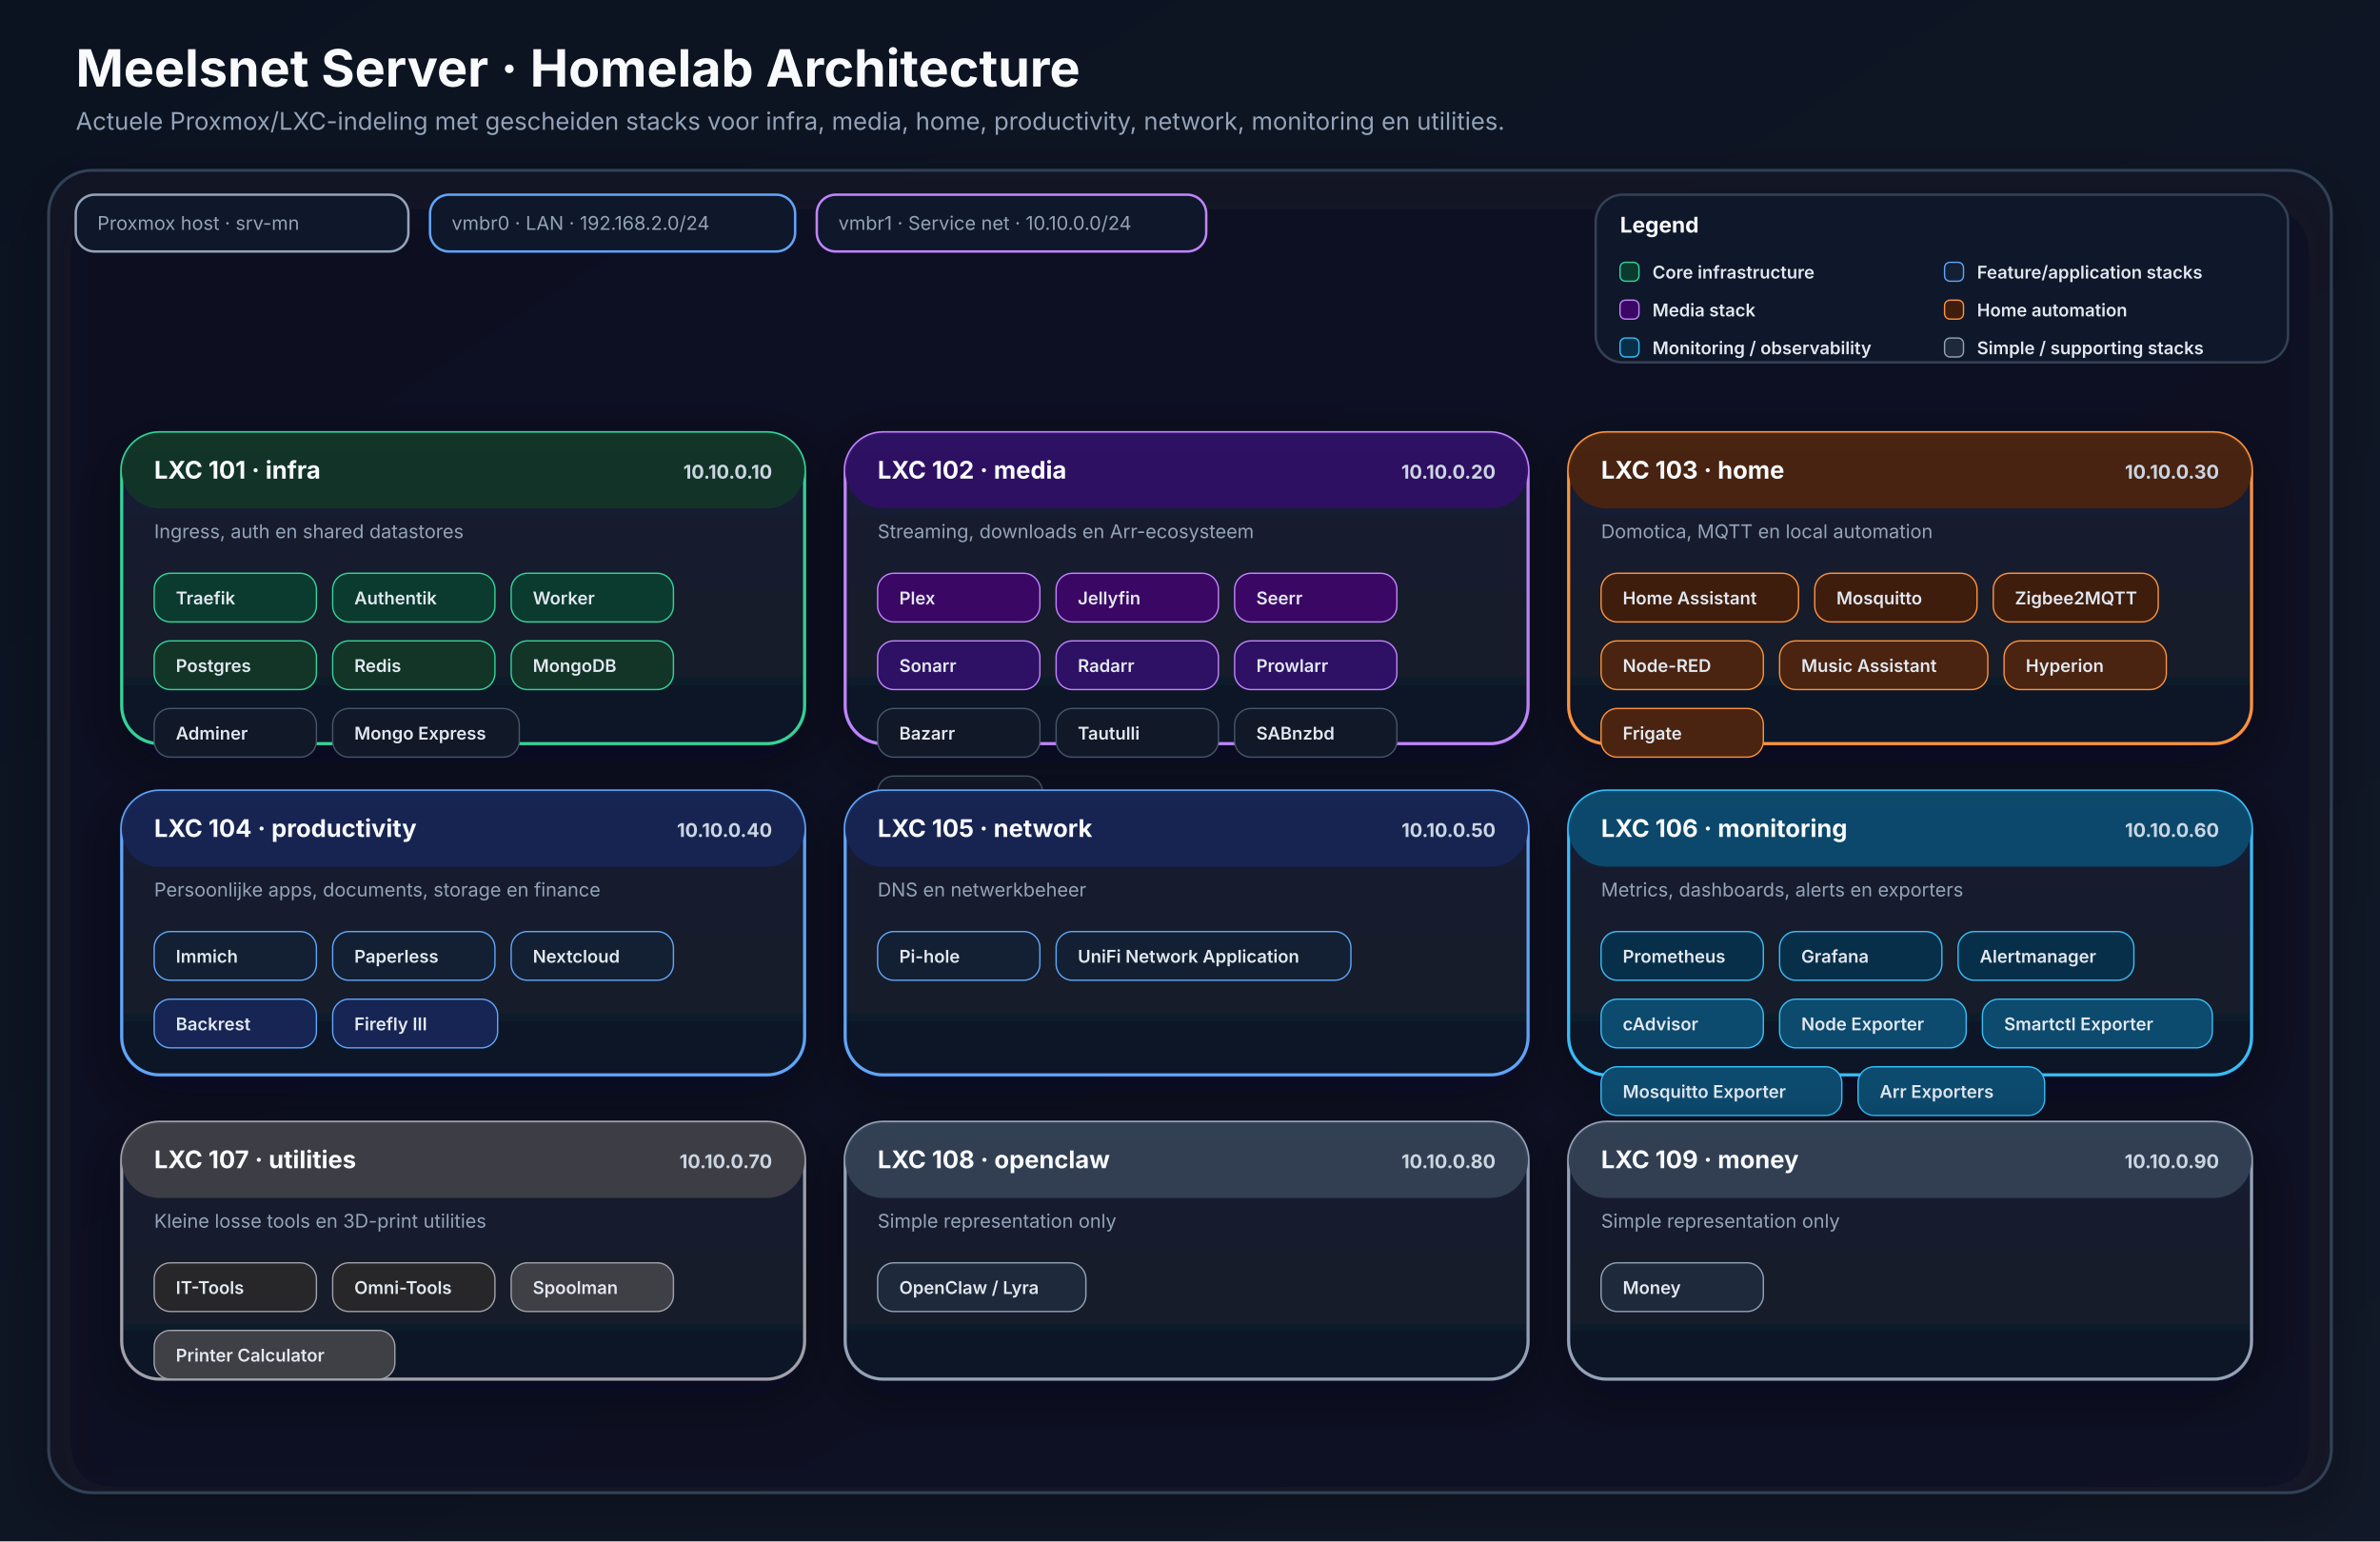
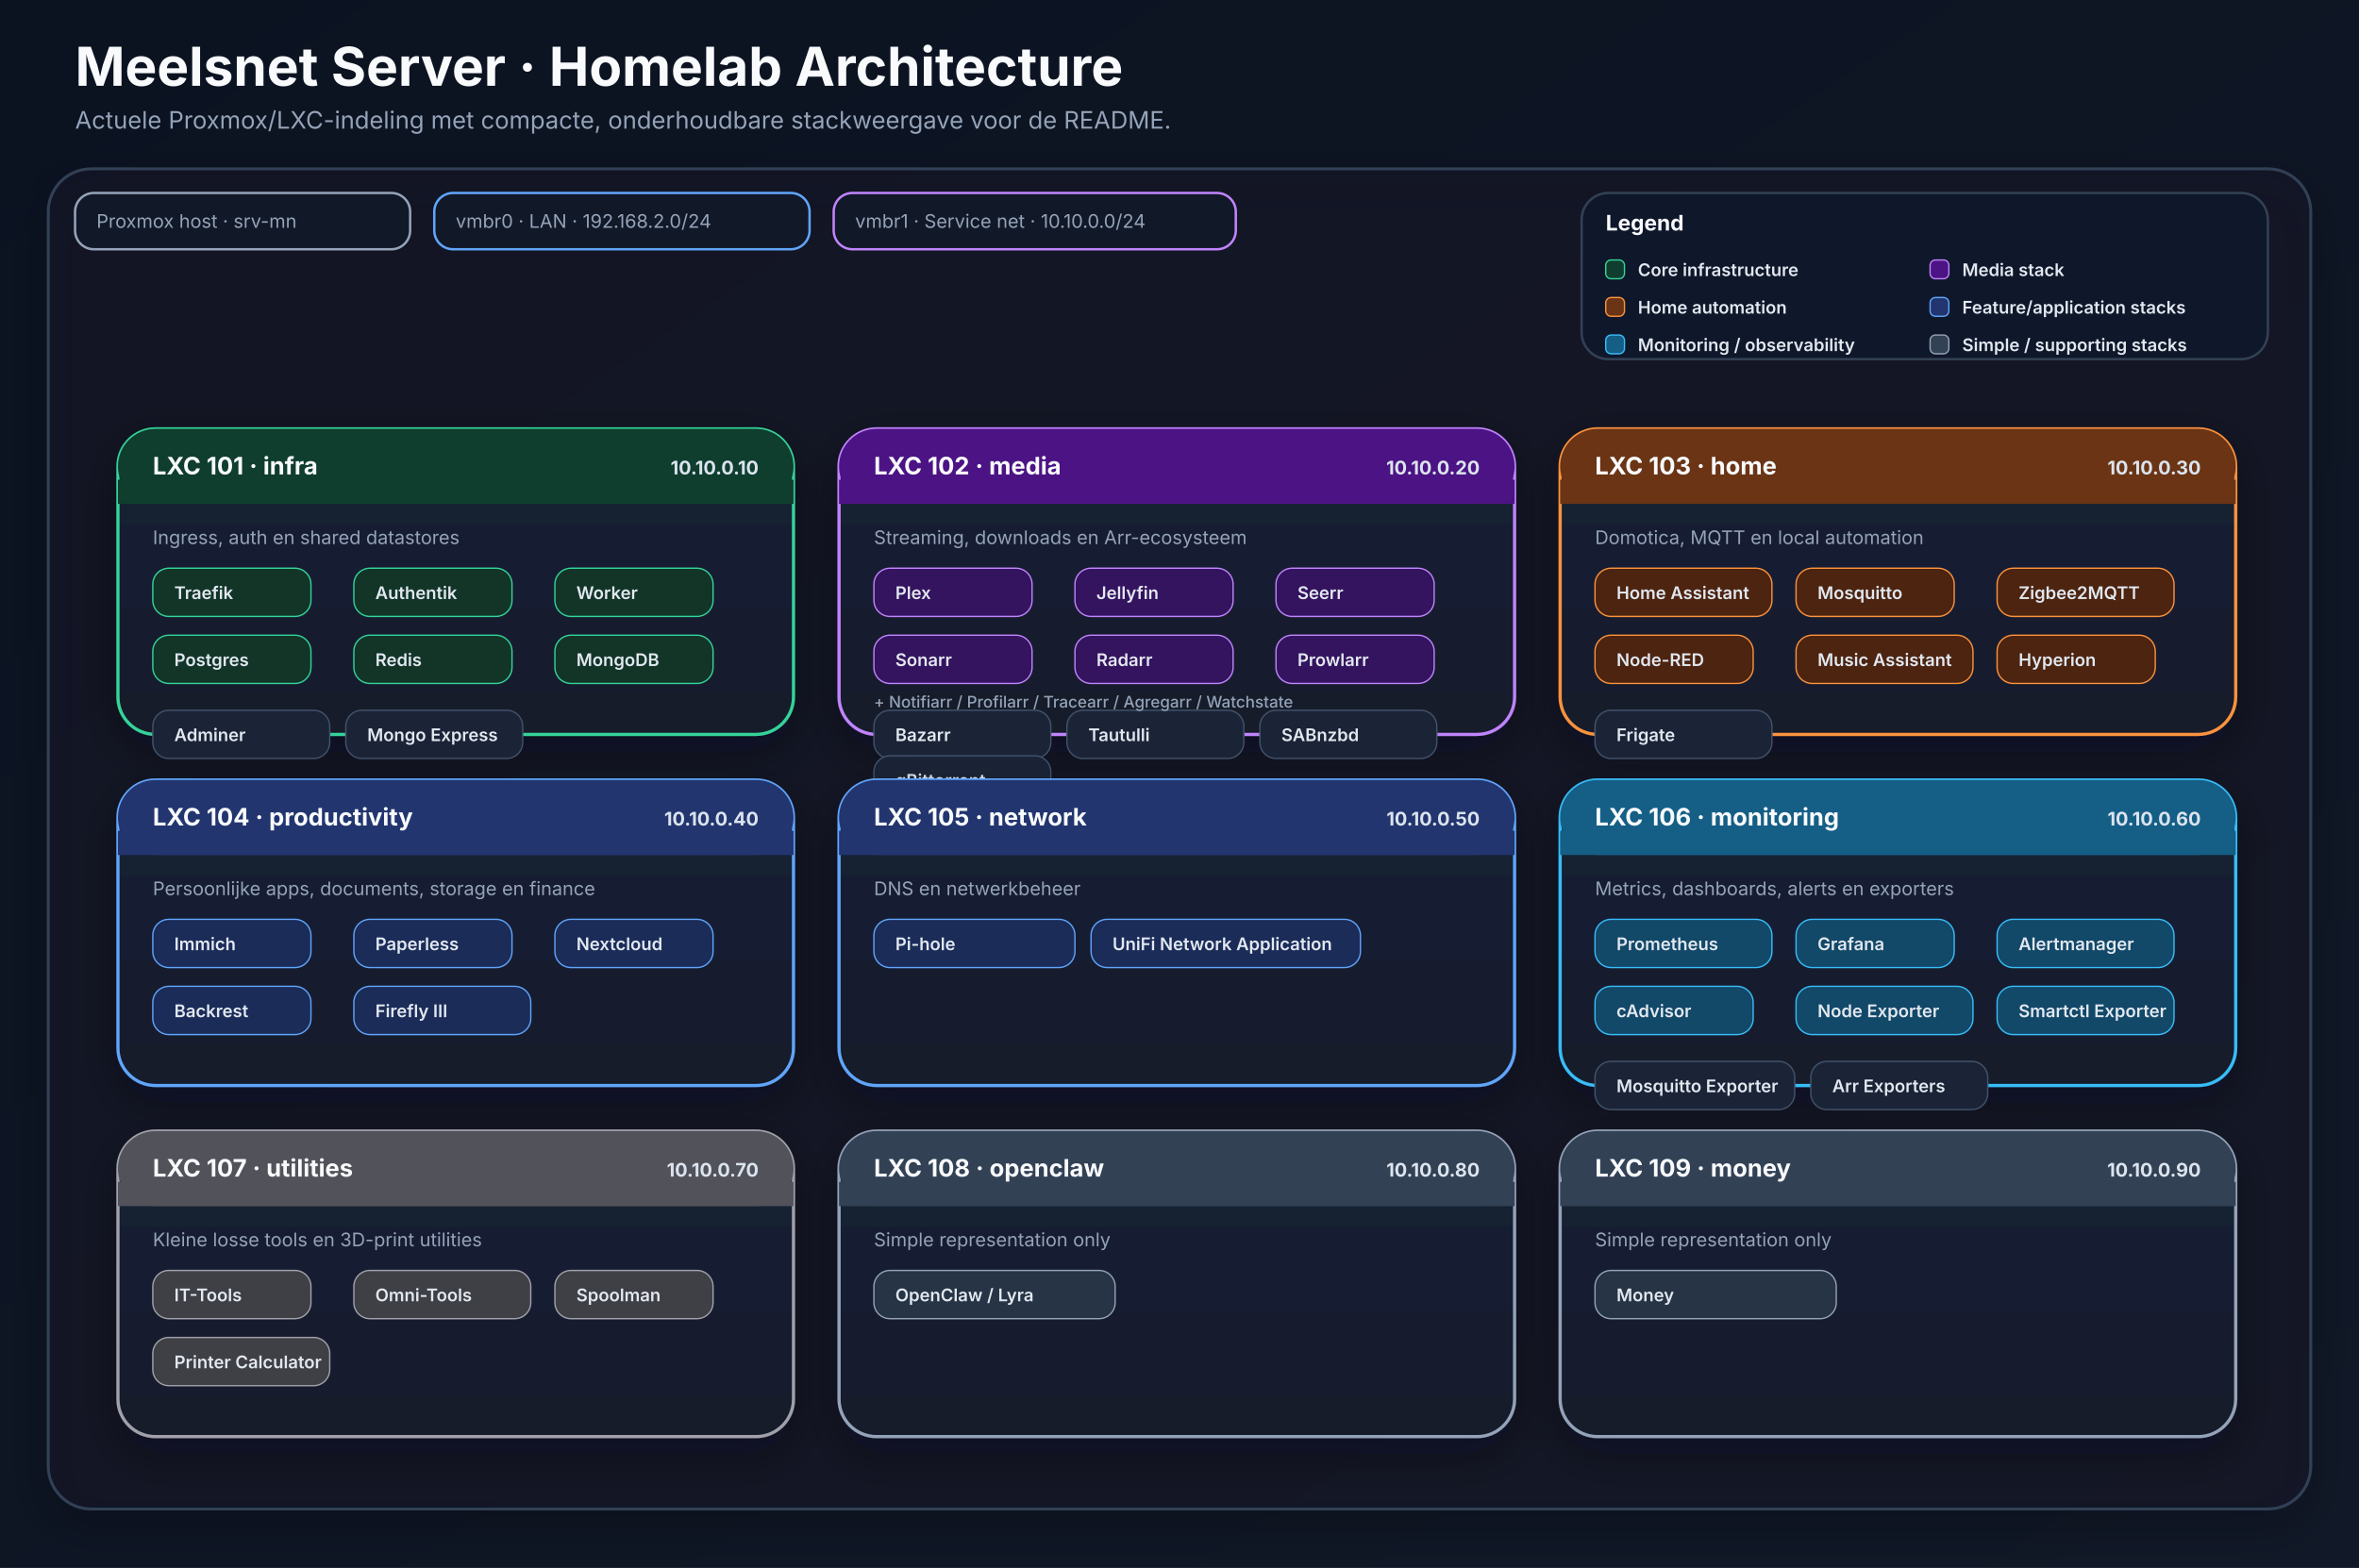
- <svg xmlns="http://www.w3.org/2000/svg" width="1760" height="1140" viewBox="0 0 1760 1140" role="img" aria-labelledby="title desc">
+ <svg xmlns="http://www.w3.org/2000/svg" width="1760" height="1170" viewBox="0 0 1760 1170" role="img" aria-labelledby="title desc">
  <defs>
    <linearGradient id="bg" x1="0" y1="0" x2="1" y2="1">
      <stop offset="0%" stop-color="#0b1220" />
      <stop offset="100%" stop-color="#111827" />
    </linearGradient>
    <linearGradient id="panel" x1="0" y1="0" x2="0" y2="1">
-       <stop offset="0%" stop-color="#172033" />
-       <stop offset="100%" stop-color="#101826" />
+       <stop offset="0%" stop-color="#182236" />
+       <stop offset="100%" stop-color="#121a2b" />
    </linearGradient>
    <filter id="shadow" x="-20%" y="-20%" width="140%" height="140%">
-       <feDropShadow dx="0" dy="12" stdDeviation="18" flood-color="#020617" flood-opacity="0.42" />
+       <feDropShadow dx="0" dy="12" stdDeviation="16" flood-color="#020617" flood-opacity="0.36" />
    </filter>
    <style>
-       .title { font: 700 38px Inter,Segoe UI,Arial,sans-serif; fill: #f8fafc; }
-       .subtitle { font: 400 18px Inter,Segoe UI,Arial,sans-serif; fill: #94a3b8; }
-       .label { font: 700 18px Inter,Segoe UI,Arial,sans-serif; fill: #f8fafc; }
+       .title1 { font: 700 40px Inter,Segoe UI,Arial,sans-serif; fill: #f8fafc; }
+       .subtitle1 { font: 400 18px Inter,Segoe UI,Arial,sans-serif; fill: #94a3b8; }
+       .title2 { font: 700 18px Inter,Segoe UI,Arial,sans-serif; fill: #f8fafc; }
      .meta { font: 400 14px Inter,Segoe UI,Arial,sans-serif; fill: #94a3b8; }
-       .ip { font: 700 14px Inter,Segoe UI,Arial,sans-serif; fill: #cbd5e1; }
+       .ip { font: 700 14px Inter,Segoe UI,Arial,sans-serif; fill: #dbe4ee; }
      .chip { font: 600 13px Inter,Segoe UI,Arial,sans-serif; fill: #e2e8f0; }
-       .footnote { font: 500 12px Inter,Segoe UI,Arial,sans-serif; fill: #94a3b8; }
-       .legend { font: 600 13px Inter,Segoe UI,Arial,sans-serif; fill: #e2e8f0; }
      .legendTitle { font: 700 16px Inter,Segoe UI,Arial,sans-serif; fill: #f8fafc; }
+       .legendText { font: 600 13px Inter,Segoe UI,Arial,sans-serif; fill: #e2e8f0; }
+       .note { font: 500 12px Inter,Segoe UI,Arial,sans-serif; fill: #94a3b8; }
    </style>
  </defs>
-   <rect width="1760" height="1140" fill="url(#bg)" />
-   <text x="56" y="64" class="title">Meelsnet Server · Homelab Architecture</text>
-   <text x="56" y="96" class="subtitle">Actuele Proxmox/LXC-indeling met gescheiden stacks voor infra, media, home, productivity, network, monitoring en utilities.</text>
-   <rect x="36" y="126" width="1688" height="978" rx="32" fill="rgba(15,23,42,0.58)" stroke="#334155" stroke-width="2.2" filter="url(#shadow)" />
-   <rect x="56" y="144" width="246" height="42" rx="14" fill="#0f172a" stroke="#94a3b8" stroke-width="1.8" />
-   <text x="72" y="170" class="meta" fill="#e2e8f0">Proxmox host · srv-mn</text>
-   <rect x="318" y="144" width="270" height="42" rx="14" fill="#0f172a" stroke="#60a5fa" stroke-width="1.8" />
-   <text x="334" y="170" class="meta" fill="#e2e8f0">vmbr0 · LAN · 192.168.2.0/24</text>
-   <rect x="604" y="144" width="288" height="42" rx="14" fill="#0f172a" stroke="#c084fc" stroke-width="1.8" />
-   <text x="620" y="170" class="meta" fill="#e2e8f0">vmbr1 · Service net · 10.10.0.0/24</text>
+   <rect width="1760" height="1170" fill="url(#bg)" />
+   <text x="56" y="64" class="title1">Meelsnet Server · Homelab Architecture</text>
+   <text x="56" y="96" class="subtitle1">Actuele Proxmox/LXC-indeling met compacte, onderhoudbare stackweergave voor de README.</text>
+   <rect x="36" y="126" width="1688" height="1000" rx="32" fill="rgba(15,23,42,0.58)" stroke="#334155" stroke-width="2.2" filter="url(#shadow)" />
+   <rect x="56" y="144" width="250" height="42" rx="14" fill="#111827" stroke="#94a3b8" stroke-width="1.8" />
+   <text x="72" y="170" class="meta">Proxmox host · srv-mn</text>
+   <rect x="324" y="144" width="280" height="42" rx="14" fill="#111827" stroke="#60a5fa" stroke-width="1.8" />
+   <text x="340" y="170" class="meta">vmbr0 · LAN · 192.168.2.0/24</text>
+   <rect x="622" y="144" width="300" height="42" rx="14" fill="#111827" stroke="#c084fc" stroke-width="1.8" />
+   <text x="638" y="170" class="meta">vmbr1 · Service net · 10.10.0.0/24</text>
  <rect x="1180" y="144" width="512" height="124" rx="20" fill="#0f172a" stroke="#334155" stroke-width="1.8" />
  <text x="1198" y="172" class="legendTitle">Legend</text>
-   <rect x="1198" y="194" width="14" height="14" rx="4" fill="#0b3b2e" stroke="#34d399" />
-   <text x="1222" y="206" class="legend">Core infrastructure</text>
-   <rect x="1438" y="194" width="14" height="14" rx="4" fill="#132033" stroke="#60a5fa" />
-   <text x="1462" y="206" class="legend">Feature/application stacks</text>
-   <rect x="1198" y="222" width="14" height="14" rx="4" fill="#3b0764" stroke="#c084fc" />
-   <text x="1222" y="234" class="legend">Media stack</text>
-   <rect x="1438" y="222" width="14" height="14" rx="4" fill="#3f1d0d" stroke="#fb923c" />
-   <text x="1462" y="234" class="legend">Home automation</text>
-   <rect x="1198" y="250" width="14" height="14" rx="4" fill="#082f49" stroke="#38bdf8" />
-   <text x="1222" y="262" class="legend">Monitoring / observability</text>
-   <rect x="1438" y="250" width="14" height="14" rx="4" fill="#1e293b" stroke="#94a3b8" />
-   <text x="1462" y="262" class="legend">Simple / supporting stacks</text>
-   <g>
-     <rect x="90" y="320" width="505" height="230" rx="28" fill="url(#panel)" stroke="#34d399" stroke-width="2.3" filter="url(#shadow)" />
-     <rect x="90" y="320" width="505" height="56" rx="28" fill="#123528" opacity="0.95" />
-     <text x="114" y="354" class="label">LXC 101 · infra</text>
-     <text x="571" y="354" class="ip" text-anchor="end">10.10.0.10</text>
-     <text x="114" y="398" class="meta">Ingress, auth en shared datastores</text>
-     <rect x="114" y="424" width="120" height="36" rx="12" fill="#0b3b2e" stroke="#34d399" />
+   <rect x="1198" y="194" width="14" height="14" rx="4" fill="#0f3d2e" stroke="#34d399" />
+   <text x="1222" y="206" class="legendText">Core infrastructure</text>
+   <rect x="1440" y="194" width="14" height="14" rx="4" fill="#4c1384" stroke="#c084fc" />
+   <text x="1464" y="206" class="legendText">Media stack</text>
+   <rect x="1198" y="222" width="14" height="14" rx="4" fill="#6a3415" stroke="#fb923c" />
+   <text x="1222" y="234" class="legendText">Home automation</text>
+   <rect x="1440" y="222" width="14" height="14" rx="4" fill="#22356f" stroke="#60a5fa" />
+   <text x="1464" y="234" class="legendText">Feature/application stacks</text>
+   <rect x="1198" y="250" width="14" height="14" rx="4" fill="#155e86" stroke="#38bdf8" />
+   <text x="1222" y="262" class="legendText">Monitoring / observability</text>
+   <rect x="1440" y="250" width="14" height="14" rx="4" fill="#334155" stroke="#94a3b8" />
+   <text x="1464" y="262" class="legendText">Simple / supporting stacks</text>
+   <g>
+     <rect x="88" y="320" width="504" height="228" rx="28" fill="url(#panel)" stroke="#34d399" stroke-width="2.4" filter="url(#shadow)" />
+     <rect x="88" y="320" width="504" height="56" rx="28" fill="#0f3d2e" />
+     <rect x="88" y="358" width="504" height="18" fill="#0f3d2e" />
+     <text x="114" y="354" class="title2">LXC 101 · infra</text>
+     <text x="566" y="354" class="ip" text-anchor="end">10.10.0.10</text>
+     <text x="114" y="406" class="meta">Ingress, auth en shared datastores</text>
+     <rect x="114" y="424" width="118" height="36" rx="12" fill="#123528" stroke="#34d399" />
    <text x="130" y="447" class="chip">Traefik</text>
-     <rect x="246" y="424" width="120" height="36" rx="12" fill="#0b3b2e" stroke="#34d399" />
-     <text x="262" y="447" class="chip">Authentik</text>
-     <rect x="378" y="424" width="120" height="36" rx="12" fill="#0b3b2e" stroke="#34d399" />
-     <text x="394" y="447" class="chip">Worker</text>
-     <rect x="114" y="474" width="120" height="36" rx="12" fill="#123528" stroke="#34d399" />
+     <rect x="264" y="424" width="118" height="36" rx="12" fill="#123528" stroke="#34d399" />
+     <text x="280" y="447" class="chip">Authentik</text>
+     <rect x="414" y="424" width="118" height="36" rx="12" fill="#123528" stroke="#34d399" />
+     <text x="430" y="447" class="chip">Worker</text>
+     <rect x="114" y="474" width="118" height="36" rx="12" fill="#123528" stroke="#34d399" />
    <text x="130" y="497" class="chip">Postgres</text>
-     <rect x="246" y="474" width="120" height="36" rx="12" fill="#123528" stroke="#34d399" />
-     <text x="262" y="497" class="chip">Redis</text>
-     <rect x="378" y="474" width="120" height="36" rx="12" fill="#123528" stroke="#34d399" />
-     <text x="394" y="497" class="chip">MongoDB</text>
-     <rect x="114" y="524" width="120" height="36" rx="12" fill="#111827" stroke="#475569" />
-     <text x="130" y="547" class="chip">Adminer</text>
-     <rect x="246" y="524" width="138" height="36" rx="12" fill="#111827" stroke="#475569" />
-     <text x="262" y="547" class="chip">Mongo Express</text>
-   </g>
-   <g>
-     <rect x="625" y="320" width="505" height="230" rx="28" fill="url(#panel)" stroke="#c084fc" stroke-width="2.3" filter="url(#shadow)" />
-     <rect x="625" y="320" width="505" height="56" rx="28" fill="#2e1065" opacity="0.95" />
-     <text x="649" y="354" class="label">LXC 102 · media</text>
-     <text x="1106" y="354" class="ip" text-anchor="end">10.10.0.20</text>
-     <text x="649" y="398" class="meta">Streaming, downloads en Arr-ecosysteem</text>
-     <rect x="649" y="424" width="120" height="36" rx="12" fill="#3b0764" stroke="#c084fc" />
-     <text x="665" y="447" class="chip">Plex</text>
-     <rect x="781" y="424" width="120" height="36" rx="12" fill="#3b0764" stroke="#c084fc" />
-     <text x="797" y="447" class="chip">Jellyfin</text>
-     <rect x="913" y="424" width="120" height="36" rx="12" fill="#3b0764" stroke="#c084fc" />
-     <text x="929" y="447" class="chip">Seerr</text>
-     <rect x="649" y="474" width="120" height="36" rx="12" fill="#2e1065" stroke="#c084fc" />
-     <text x="665" y="497" class="chip">Sonarr</text>
-     <rect x="781" y="474" width="120" height="36" rx="12" fill="#2e1065" stroke="#c084fc" />
-     <text x="797" y="497" class="chip">Radarr</text>
-     <rect x="913" y="474" width="120" height="36" rx="12" fill="#2e1065" stroke="#c084fc" />
-     <text x="929" y="497" class="chip">Prowlarr</text>
-     <rect x="649" y="524" width="120" height="36" rx="12" fill="#111827" stroke="#475569" />
-     <text x="665" y="547" class="chip">Bazarr</text>
-     <rect x="781" y="524" width="120" height="36" rx="12" fill="#111827" stroke="#475569" />
-     <text x="797" y="547" class="chip">Tautulli</text>
-     <rect x="913" y="524" width="120" height="36" rx="12" fill="#111827" stroke="#475569" />
-     <text x="929" y="547" class="chip">SABnzbd</text>
-     <rect x="649" y="574" width="122" height="36" rx="12" fill="#111827" stroke="#475569" />
-     <text x="665" y="597" class="chip">qBittorrent</text>
-     <text x="649" y="624" class="footnote">+ Notifiarr / Profilarr / Tracearr / Agregarr / Watchstate</text>
-   </g>
-   <g>
-     <rect x="1160" y="320" width="505" height="230" rx="28" fill="url(#panel)" stroke="#fb923c" stroke-width="2.3" filter="url(#shadow)" />
-     <rect x="1160" y="320" width="505" height="56" rx="28" fill="#4a2410" opacity="0.95" />
-     <text x="1184" y="354" class="label">LXC 103 · home</text>
-     <text x="1641" y="354" class="ip" text-anchor="end">10.10.0.30</text>
-     <text x="1184" y="398" class="meta">Domotica, MQTT en local automation</text>
-     <rect x="1184" y="424" width="146" height="36" rx="12" fill="#3f1d0d" stroke="#fb923c" />
-     <text x="1200" y="447" class="chip">Home Assistant</text>
-     <rect x="1342" y="424" width="120" height="36" rx="12" fill="#3f1d0d" stroke="#fb923c" />
-     <text x="1358" y="447" class="chip">Mosquitto</text>
-     <rect x="1474" y="424" width="122" height="36" rx="12" fill="#3f1d0d" stroke="#fb923c" />
-     <text x="1490" y="447" class="chip">Zigbee2MQTT</text>
-     <rect x="1184" y="474" width="120" height="36" rx="12" fill="#4a2410" stroke="#fb923c" />
-     <text x="1200" y="497" class="chip">Node-RED</text>
-     <rect x="1316" y="474" width="154" height="36" rx="12" fill="#4a2410" stroke="#fb923c" />
-     <text x="1332" y="497" class="chip">Music Assistant</text>
-     <rect x="1482" y="474" width="120" height="36" rx="12" fill="#4a2410" stroke="#fb923c" />
-     <text x="1498" y="497" class="chip">Hyperion</text>
-     <rect x="1184" y="524" width="120" height="36" rx="12" fill="#4a2410" stroke="#fb923c" />
-     <text x="1200" y="547" class="chip">Frigate</text>
-   </g>
-   <g>
-     <rect x="90" y="585" width="505" height="210" rx="28" fill="url(#panel)" stroke="#60a5fa" stroke-width="2.3" filter="url(#shadow)" />
-     <rect x="90" y="585" width="505" height="56" rx="28" fill="#172554" opacity="0.95" />
-     <text x="114" y="619" class="label">LXC 104 · productivity</text>
-     <text x="571" y="619" class="ip" text-anchor="end">10.10.0.40</text>
-     <text x="114" y="663" class="meta">Persoonlijke apps, documents, storage en finance</text>
-     <rect x="114" y="689" width="120" height="36" rx="12" fill="#132033" stroke="#60a5fa" />
-     <text x="130" y="712" class="chip">Immich</text>
-     <rect x="246" y="689" width="120" height="36" rx="12" fill="#132033" stroke="#60a5fa" />
-     <text x="262" y="712" class="chip">Paperless</text>
-     <rect x="378" y="689" width="120" height="36" rx="12" fill="#132033" stroke="#60a5fa" />
-     <text x="394" y="712" class="chip">Nextcloud</text>
-     <rect x="114" y="739" width="120" height="36" rx="12" fill="#172554" stroke="#60a5fa" />
-     <text x="130" y="762" class="chip">Backrest</text>
-     <rect x="246" y="739" width="122" height="36" rx="12" fill="#172554" stroke="#60a5fa" />
-     <text x="262" y="762" class="chip">Firefly III</text>
-   </g>
-   <g>
-     <rect x="625" y="585" width="505" height="210" rx="28" fill="url(#panel)" stroke="#60a5fa" stroke-width="2.3" filter="url(#shadow)" />
-     <rect x="625" y="585" width="505" height="56" rx="28" fill="#172554" opacity="0.95" />
-     <text x="649" y="619" class="label">LXC 105 · network</text>
-     <text x="1106" y="619" class="ip" text-anchor="end">10.10.0.50</text>
-     <text x="649" y="663" class="meta">DNS en netwerkbeheer</text>
-     <rect x="649" y="689" width="120" height="36" rx="12" fill="#132033" stroke="#60a5fa" />
-     <text x="665" y="712" class="chip">Pi-hole</text>
-     <rect x="781" y="689" width="218" height="36" rx="12" fill="#132033" stroke="#60a5fa" />
-     <text x="797" y="712" class="chip">UniFi Network Application</text>
-   </g>
-   <g>
-     <rect x="1160" y="585" width="505" height="210" rx="28" fill="url(#panel)" stroke="#38bdf8" stroke-width="2.3" filter="url(#shadow)" />
-     <rect x="1160" y="585" width="505" height="56" rx="28" fill="#0c4a6e" opacity="0.95" />
-     <text x="1184" y="619" class="label">LXC 106 · monitoring</text>
-     <text x="1641" y="619" class="ip" text-anchor="end">10.10.0.60</text>
-     <text x="1184" y="663" class="meta">Metrics, dashboards, alerts en exporters</text>
-     <rect x="1184" y="689" width="120" height="36" rx="12" fill="#082f49" stroke="#38bdf8" />
-     <text x="1200" y="712" class="chip">Prometheus</text>
-     <rect x="1316" y="689" width="120" height="36" rx="12" fill="#082f49" stroke="#38bdf8" />
-     <text x="1332" y="712" class="chip">Grafana</text>
-     <rect x="1448" y="689" width="130" height="36" rx="12" fill="#082f49" stroke="#38bdf8" />
-     <text x="1464" y="712" class="chip">Alertmanager</text>
-     <rect x="1184" y="739" width="120" height="36" rx="12" fill="#0c4a6e" stroke="#38bdf8" />
-     <text x="1200" y="762" class="chip">cAdvisor</text>
-     <rect x="1316" y="739" width="138" height="36" rx="12" fill="#0c4a6e" stroke="#38bdf8" />
-     <text x="1332" y="762" class="chip">Node Exporter</text>
-     <rect x="1466" y="739" width="170" height="36" rx="12" fill="#0c4a6e" stroke="#38bdf8" />
-     <text x="1482" y="762" class="chip">Smartctl Exporter</text>
-     <rect x="1184" y="789" width="178" height="36" rx="12" fill="#0c4a6e" stroke="#38bdf8" />
-     <text x="1200" y="812" class="chip">Mosquitto Exporter</text>
-     <rect x="1374" y="789" width="138" height="36" rx="12" fill="#0c4a6e" stroke="#38bdf8" />
-     <text x="1390" y="812" class="chip">Arr Exporters</text>
-   </g>
-   <g>
-     <rect x="90" y="830" width="505" height="190" rx="28" fill="url(#panel)" stroke="#a1a1aa" stroke-width="2.3" filter="url(#shadow)" />
-     <rect x="90" y="830" width="505" height="56" rx="28" fill="#3f3f46" opacity="0.95" />
-     <text x="114" y="864" class="label">LXC 107 · utilities</text>
-     <text x="571" y="864" class="ip" text-anchor="end">10.10.0.70</text>
-     <text x="114" y="908" class="meta">Kleine losse tools en 3D-print utilities</text>
-     <rect x="114" y="934" width="120" height="36" rx="12" fill="#27272a" stroke="#a1a1aa" />
-     <text x="130" y="957" class="chip">IT-Tools</text>
-     <rect x="246" y="934" width="120" height="36" rx="12" fill="#27272a" stroke="#a1a1aa" />
-     <text x="262" y="957" class="chip">Omni-Tools</text>
-     <rect x="378" y="934" width="120" height="36" rx="12" fill="#3f3f46" stroke="#a1a1aa" />
-     <text x="394" y="957" class="chip">Spoolman</text>
-     <rect x="114" y="984" width="178" height="36" rx="12" fill="#3f3f46" stroke="#a1a1aa" />
-     <text x="130" y="1007" class="chip">Printer Calculator</text>
-   </g>
-   <g>
-     <rect x="625" y="830" width="505" height="190" rx="28" fill="url(#panel)" stroke="#94a3b8" stroke-width="2.3" filter="url(#shadow)" />
-     <rect x="625" y="830" width="505" height="56" rx="28" fill="#334155" opacity="0.95" />
-     <text x="649" y="864" class="label">LXC 108 · openclaw</text>
-     <text x="1106" y="864" class="ip" text-anchor="end">10.10.0.80</text>
-     <text x="649" y="908" class="meta">Simple representation only</text>
-     <rect x="649" y="934" width="154" height="36" rx="12" fill="#1e293b" stroke="#94a3b8" />
-     <text x="665" y="957" class="chip">OpenClaw / Lyra</text>
-   </g>
-   <g>
-     <rect x="1160" y="830" width="505" height="190" rx="28" fill="url(#panel)" stroke="#94a3b8" stroke-width="2.3" filter="url(#shadow)" />
-     <rect x="1160" y="830" width="505" height="56" rx="28" fill="#334155" opacity="0.95" />
-     <text x="1184" y="864" class="label">LXC 109 · money</text>
-     <text x="1641" y="864" class="ip" text-anchor="end">10.10.0.90</text>
-     <text x="1184" y="908" class="meta">Simple representation only</text>
-     <rect x="1184" y="934" width="120" height="36" rx="12" fill="#1e293b" stroke="#94a3b8" />
-     <text x="1200" y="957" class="chip">Money</text>
+     <rect x="264" y="474" width="118" height="36" rx="12" fill="#123528" stroke="#34d399" />
+     <text x="280" y="497" class="chip">Redis</text>
+     <rect x="414" y="474" width="118" height="36" rx="12" fill="#123528" stroke="#34d399" />
+     <text x="430" y="497" class="chip">MongoDB</text>
+     <rect x="114" y="530" width="132" height="36" rx="12" fill="#1b2437" stroke="#42536b" />
+     <text x="130" y="553" class="chip">Adminer</text>
+     <rect x="258" y="530" width="132" height="36" rx="12" fill="#1b2437" stroke="#42536b" />
+     <text x="274" y="553" class="chip">Mongo Express</text>
+   </g>
+   <g>
+     <rect x="626" y="320" width="504" height="228" rx="28" fill="url(#panel)" stroke="#c084fc" stroke-width="2.4" filter="url(#shadow)" />
+     <rect x="626" y="320" width="504" height="56" rx="28" fill="#4c1384" />
+     <rect x="626" y="358" width="504" height="18" fill="#4c1384" />
+     <text x="652" y="354" class="title2">LXC 102 · media</text>
+     <text x="1104" y="354" class="ip" text-anchor="end">10.10.0.20</text>
+     <text x="652" y="406" class="meta">Streaming, downloads en Arr-ecosysteem</text>
+     <rect x="652" y="424" width="118" height="36" rx="12" fill="#34135f" stroke="#c084fc" />
+     <text x="668" y="447" class="chip">Plex</text>
+     <rect x="802" y="424" width="118" height="36" rx="12" fill="#34135f" stroke="#c084fc" />
+     <text x="818" y="447" class="chip">Jellyfin</text>
+     <rect x="952" y="424" width="118" height="36" rx="12" fill="#34135f" stroke="#c084fc" />
+     <text x="968" y="447" class="chip">Seerr</text>
+     <rect x="652" y="474" width="118" height="36" rx="12" fill="#34135f" stroke="#c084fc" />
+     <text x="668" y="497" class="chip">Sonarr</text>
+     <rect x="802" y="474" width="118" height="36" rx="12" fill="#34135f" stroke="#c084fc" />
+     <text x="818" y="497" class="chip">Radarr</text>
+     <rect x="952" y="474" width="118" height="36" rx="12" fill="#34135f" stroke="#c084fc" />
+     <text x="968" y="497" class="chip">Prowlarr</text>
+     <rect x="652" y="530" width="132" height="36" rx="12" fill="#1b2437" stroke="#42536b" />
+     <text x="668" y="553" class="chip">Bazarr</text>
+     <rect x="796" y="530" width="132" height="36" rx="12" fill="#1b2437" stroke="#42536b" />
+     <text x="812" y="553" class="chip">Tautulli</text>
+     <rect x="940" y="530" width="132" height="36" rx="12" fill="#1b2437" stroke="#42536b" />
+     <text x="956" y="553" class="chip">SABnzbd</text>
+     <rect x="652" y="564" width="132" height="36" rx="12" fill="#1b2437" stroke="#42536b" />
+     <text x="668" y="587" class="chip">qBittorrent</text>
+     <text x="652" y="528" class="note">+ Notifiarr / Profilarr / Tracearr / Agregarr / Watchstate</text>
+   </g>
+   <g>
+     <rect x="1164" y="320" width="504" height="228" rx="28" fill="url(#panel)" stroke="#fb923c" stroke-width="2.4" filter="url(#shadow)" />
+     <rect x="1164" y="320" width="504" height="56" rx="28" fill="#6a3415" />
+     <rect x="1164" y="358" width="504" height="18" fill="#6a3415" />
+     <text x="1190" y="354" class="title2">LXC 103 · home</text>
+     <text x="1642" y="354" class="ip" text-anchor="end">10.10.0.30</text>
+     <text x="1190" y="406" class="meta">Domotica, MQTT en local automation</text>
+     <rect x="1190" y="424" width="132" height="36" rx="12" fill="#4c2410" stroke="#fb923c" />
+     <text x="1206" y="447" class="chip">Home Assistant</text>
+     <rect x="1340" y="424" width="118" height="36" rx="12" fill="#4c2410" stroke="#fb923c" />
+     <text x="1356" y="447" class="chip">Mosquitto</text>
+     <rect x="1490" y="424" width="132" height="36" rx="12" fill="#4c2410" stroke="#fb923c" />
+     <text x="1506" y="447" class="chip">Zigbee2MQTT</text>
+     <rect x="1190" y="474" width="118" height="36" rx="12" fill="#4c2410" stroke="#fb923c" />
+     <text x="1206" y="497" class="chip">Node-RED</text>
+     <rect x="1340" y="474" width="132" height="36" rx="12" fill="#4c2410" stroke="#fb923c" />
+     <text x="1356" y="497" class="chip">Music Assistant</text>
+     <rect x="1490" y="474" width="118" height="36" rx="12" fill="#4c2410" stroke="#fb923c" />
+     <text x="1506" y="497" class="chip">Hyperion</text>
+     <rect x="1190" y="530" width="132" height="36" rx="12" fill="#1b2437" stroke="#42536b" />
+     <text x="1206" y="553" class="chip">Frigate</text>
+   </g>
+   <g>
+     <rect x="88" y="582" width="504" height="228" rx="28" fill="url(#panel)" stroke="#60a5fa" stroke-width="2.4" filter="url(#shadow)" />
+     <rect x="88" y="582" width="504" height="56" rx="28" fill="#22356f" />
+     <rect x="88" y="620" width="504" height="18" fill="#22356f" />
+     <text x="114" y="616" class="title2">LXC 104 · productivity</text>
+     <text x="566" y="616" class="ip" text-anchor="end">10.10.0.40</text>
+     <text x="114" y="668" class="meta">Persoonlijke apps, documents, storage en finance</text>
+     <rect x="114" y="686" width="118" height="36" rx="12" fill="#1b2c59" stroke="#60a5fa" />
+     <text x="130" y="709" class="chip">Immich</text>
+     <rect x="264" y="686" width="118" height="36" rx="12" fill="#1b2c59" stroke="#60a5fa" />
+     <text x="280" y="709" class="chip">Paperless</text>
+     <rect x="414" y="686" width="118" height="36" rx="12" fill="#1b2c59" stroke="#60a5fa" />
+     <text x="430" y="709" class="chip">Nextcloud</text>
+     <rect x="114" y="736" width="118" height="36" rx="12" fill="#1b2c59" stroke="#60a5fa" />
+     <text x="130" y="759" class="chip">Backrest</text>
+     <rect x="264" y="736" width="132" height="36" rx="12" fill="#1b2c59" stroke="#60a5fa" />
+     <text x="280" y="759" class="chip">Firefly III</text>
+   </g>
+   <g>
+     <rect x="626" y="582" width="504" height="228" rx="28" fill="url(#panel)" stroke="#60a5fa" stroke-width="2.4" filter="url(#shadow)" />
+     <rect x="626" y="582" width="504" height="56" rx="28" fill="#22356f" />
+     <rect x="626" y="620" width="504" height="18" fill="#22356f" />
+     <text x="652" y="616" class="title2">LXC 105 · network</text>
+     <text x="1104" y="616" class="ip" text-anchor="end">10.10.0.50</text>
+     <text x="652" y="668" class="meta">DNS en netwerkbeheer</text>
+     <rect x="652" y="686" width="150" height="36" rx="12" fill="#1b2c59" stroke="#60a5fa" />
+     <text x="668" y="709" class="chip">Pi-hole</text>
+     <rect x="814" y="686" width="201" height="36" rx="12" fill="#1b2c59" stroke="#60a5fa" />
+     <text x="830" y="709" class="chip">UniFi Network Application</text>
+   </g>
+   <g>
+     <rect x="1164" y="582" width="504" height="228" rx="28" fill="url(#panel)" stroke="#38bdf8" stroke-width="2.4" filter="url(#shadow)" />
+     <rect x="1164" y="582" width="504" height="56" rx="28" fill="#155e86" />
+     <rect x="1164" y="620" width="504" height="18" fill="#155e86" />
+     <text x="1190" y="616" class="title2">LXC 106 · monitoring</text>
+     <text x="1642" y="616" class="ip" text-anchor="end">10.10.0.60</text>
+     <text x="1190" y="668" class="meta">Metrics, dashboards, alerts en exporters</text>
+     <rect x="1190" y="686" width="132" height="36" rx="12" fill="#124868" stroke="#38bdf8" />
+     <text x="1206" y="709" class="chip">Prometheus</text>
+     <rect x="1340" y="686" width="118" height="36" rx="12" fill="#124868" stroke="#38bdf8" />
+     <text x="1356" y="709" class="chip">Grafana</text>
+     <rect x="1490" y="686" width="132" height="36" rx="12" fill="#124868" stroke="#38bdf8" />
+     <text x="1506" y="709" class="chip">Alertmanager</text>
+     <rect x="1190" y="736" width="118" height="36" rx="12" fill="#124868" stroke="#38bdf8" />
+     <text x="1206" y="759" class="chip">cAdvisor</text>
+     <rect x="1340" y="736" width="132" height="36" rx="12" fill="#124868" stroke="#38bdf8" />
+     <text x="1356" y="759" class="chip">Node Exporter</text>
+     <rect x="1490" y="736" width="132" height="36" rx="12" fill="#124868" stroke="#38bdf8" />
+     <text x="1506" y="759" class="chip">Smartctl Exporter</text>
+     <rect x="1190" y="792" width="149" height="36" rx="12" fill="#1b2437" stroke="#42536b" />
+     <text x="1206" y="815" class="chip">Mosquitto Exporter</text>
+     <rect x="1351" y="792" width="132" height="36" rx="12" fill="#1b2437" stroke="#42536b" />
+     <text x="1367" y="815" class="chip">Arr Exporters</text>
+   </g>
+   <g>
+     <rect x="88" y="844" width="504" height="228" rx="28" fill="url(#panel)" stroke="#a1a1aa" stroke-width="2.4" filter="url(#shadow)" />
+     <rect x="88" y="844" width="504" height="56" rx="28" fill="#52525b" />
+     <rect x="88" y="882" width="504" height="18" fill="#52525b" />
+     <text x="114" y="878" class="title2">LXC 107 · utilities</text>
+     <text x="566" y="878" class="ip" text-anchor="end">10.10.0.70</text>
+     <text x="114" y="930" class="meta">Kleine losse tools en 3D-print utilities</text>
+     <rect x="114" y="948" width="118" height="36" rx="12" fill="#3f3f46" stroke="#a1a1aa" />
+     <text x="130" y="971" class="chip">IT-Tools</text>
+     <rect x="264" y="948" width="132" height="36" rx="12" fill="#3f3f46" stroke="#a1a1aa" />
+     <text x="280" y="971" class="chip">Omni-Tools</text>
+     <rect x="414" y="948" width="118" height="36" rx="12" fill="#3f3f46" stroke="#a1a1aa" />
+     <text x="430" y="971" class="chip">Spoolman</text>
+     <rect x="114" y="998" width="132" height="36" rx="12" fill="#3f3f46" stroke="#a1a1aa" />
+     <text x="130" y="1021" class="chip">Printer Calculator</text>
+   </g>
+   <g>
+     <rect x="626" y="844" width="504" height="228" rx="28" fill="url(#panel)" stroke="#94a3b8" stroke-width="2.4" filter="url(#shadow)" />
+     <rect x="626" y="844" width="504" height="56" rx="28" fill="#334155" />
+     <rect x="626" y="882" width="504" height="18" fill="#334155" />
+     <text x="652" y="878" class="title2">LXC 108 · openclaw</text>
+     <text x="1104" y="878" class="ip" text-anchor="end">10.10.0.80</text>
+     <text x="652" y="930" class="meta">Simple representation only</text>
+     <rect x="652" y="948" width="180" height="36" rx="12" fill="#263445" stroke="#94a3b8" />
+     <text x="668" y="971" class="chip">OpenClaw / Lyra</text>
+   </g>
+   <g>
+     <rect x="1164" y="844" width="504" height="228" rx="28" fill="url(#panel)" stroke="#94a3b8" stroke-width="2.4" filter="url(#shadow)" />
+     <rect x="1164" y="844" width="504" height="56" rx="28" fill="#334155" />
+     <rect x="1164" y="882" width="504" height="18" fill="#334155" />
+     <text x="1190" y="878" class="title2">LXC 109 · money</text>
+     <text x="1642" y="878" class="ip" text-anchor="end">10.10.0.90</text>
+     <text x="1190" y="930" class="meta">Simple representation only</text>
+     <rect x="1190" y="948" width="180" height="36" rx="12" fill="#263445" stroke="#94a3b8" />
+     <text x="1206" y="971" class="chip">Money</text>
  </g>
</svg>
